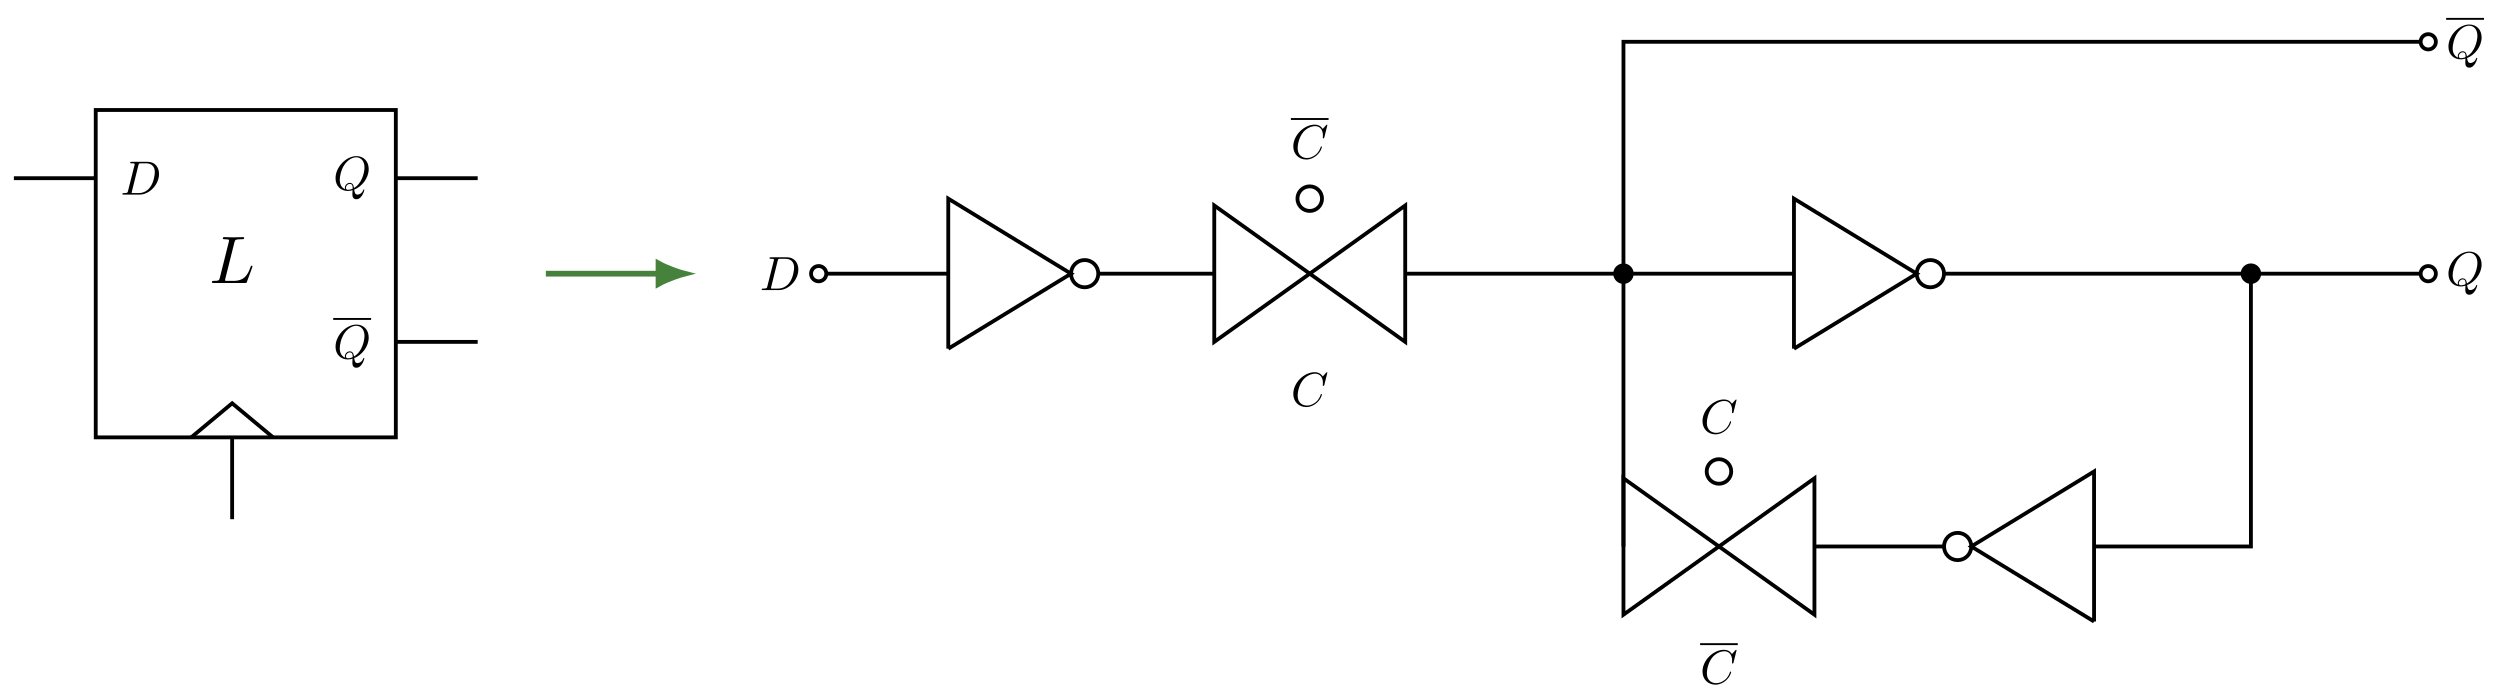
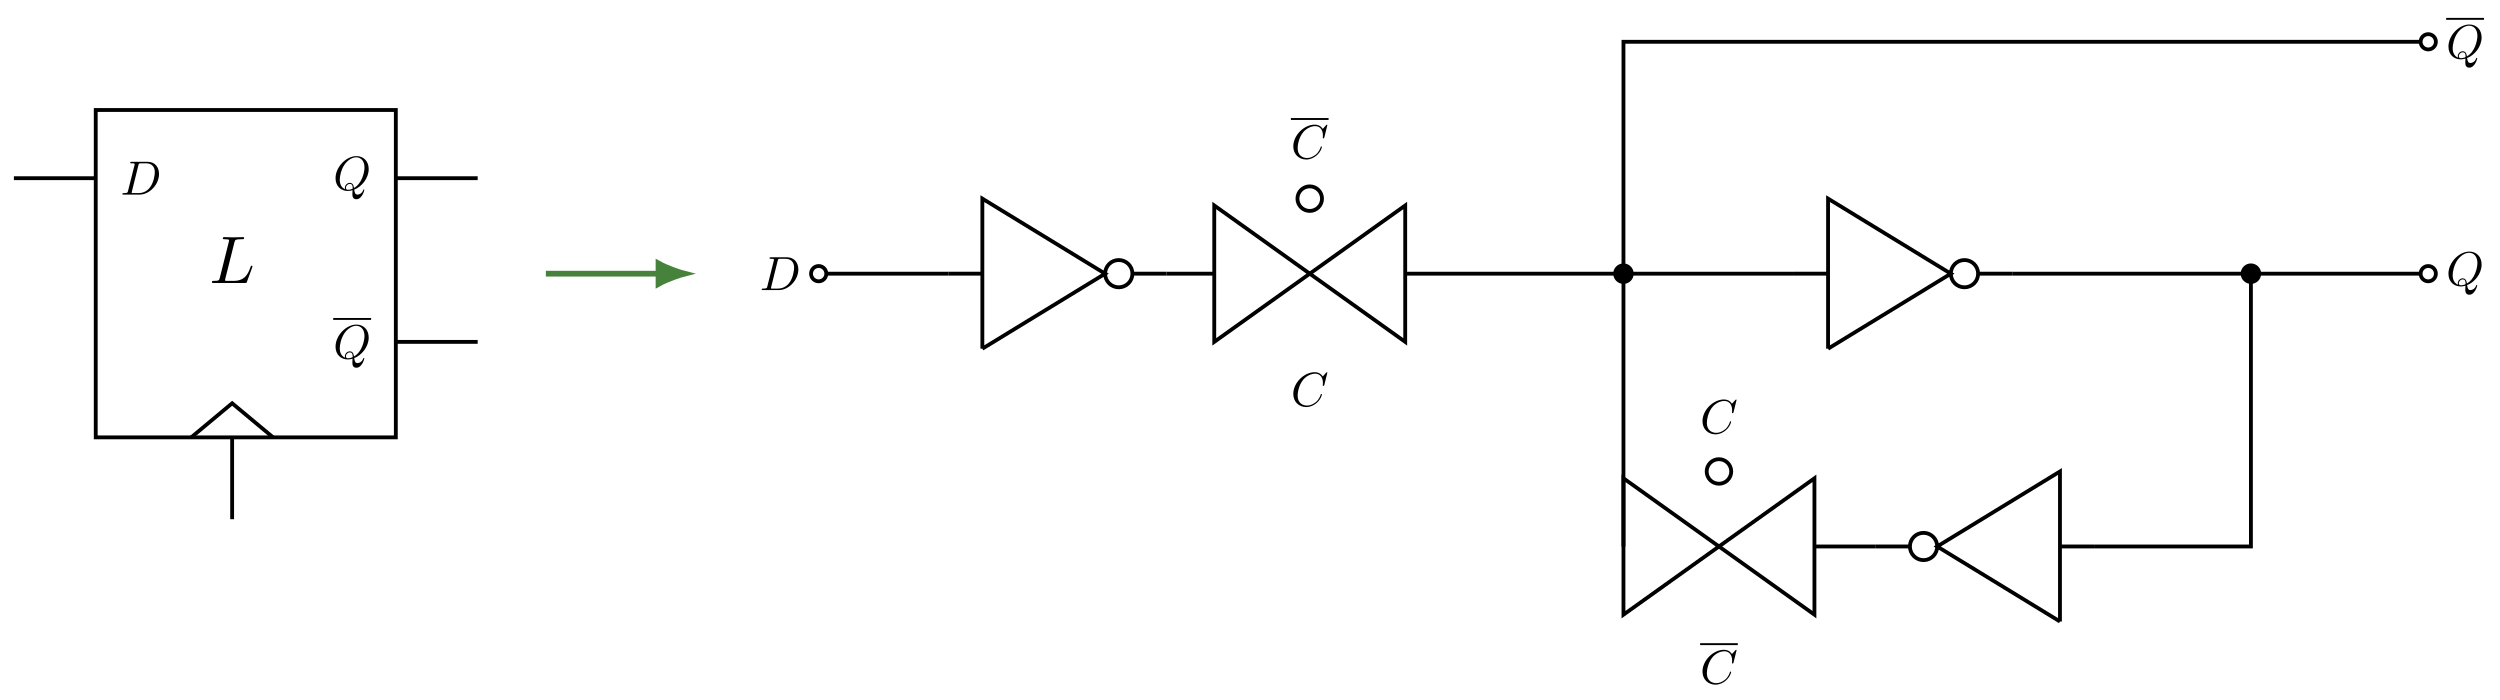
<svg xmlns="http://www.w3.org/2000/svg" xmlns:xlink="http://www.w3.org/1999/xlink" width="519.536pt" height="145.386pt" viewBox="0 0 519.536 145.386">
  <defs>
    <g>
      <g id="glyph-0-0">
        <path d="M 1.578 -0.781 C 1.484 -0.391 1.469 -0.312 0.672 -0.312 C 0.516 -0.312 0.406 -0.312 0.406 -0.125 C 0.406 0 0.484 0 0.672 0 L 3.984 0 C 6.047 0 8.016 -2.109 8.016 -4.281 C 8.016 -5.688 7.172 -6.812 5.672 -6.812 L 2.328 -6.812 C 2.141 -6.812 2.031 -6.812 2.031 -6.625 C 2.031 -6.5 2.109 -6.5 2.312 -6.5 C 2.438 -6.5 2.625 -6.484 2.734 -6.484 C 2.906 -6.453 2.953 -6.438 2.953 -6.312 C 2.953 -6.281 2.953 -6.25 2.922 -6.125 Z M 3.734 -6.125 C 3.828 -6.469 3.844 -6.5 4.281 -6.5 L 5.344 -6.5 C 6.312 -6.5 7.141 -5.969 7.141 -4.656 C 7.141 -4.172 6.953 -2.531 6.094 -1.438 C 5.812 -1.062 5.031 -0.312 3.797 -0.312 L 2.672 -0.312 C 2.531 -0.312 2.516 -0.312 2.453 -0.312 C 2.359 -0.328 2.328 -0.344 2.328 -0.422 C 2.328 -0.453 2.328 -0.469 2.375 -0.641 Z M 3.734 -6.125 " />
      </g>
      <g id="glyph-0-1">
        <path d="M 4.359 -0.062 C 5.906 -0.641 7.375 -2.422 7.375 -4.344 C 7.375 -5.953 6.312 -7.031 4.828 -7.031 C 2.688 -7.031 0.484 -4.766 0.484 -2.438 C 0.484 -0.781 1.609 0.219 3.047 0.219 C 3.297 0.219 3.625 0.172 4.016 0.062 C 3.984 0.688 3.984 0.703 3.984 0.844 C 3.984 1.156 3.984 1.938 4.812 1.938 C 5.984 1.938 6.469 0.109 6.469 0 C 6.469 -0.062 6.406 -0.094 6.359 -0.094 C 6.281 -0.094 6.266 -0.047 6.234 0.016 C 6 0.719 5.422 0.969 5.078 0.969 C 4.609 0.969 4.469 0.703 4.359 -0.062 Z M 2.484 -0.141 C 1.703 -0.453 1.359 -1.219 1.359 -2.125 C 1.359 -2.812 1.625 -4.234 2.375 -5.297 C 3.109 -6.312 4.047 -6.781 4.781 -6.781 C 5.766 -6.781 6.5 -6 6.5 -4.672 C 6.5 -3.672 5.984 -1.328 4.312 -0.406 C 4.266 -0.75 4.172 -1.469 3.438 -1.469 C 2.906 -1.469 2.422 -0.984 2.422 -0.453 C 2.422 -0.266 2.484 -0.156 2.484 -0.141 Z M 3.094 -0.031 C 2.953 -0.031 2.641 -0.031 2.641 -0.453 C 2.641 -0.859 3.016 -1.25 3.438 -1.25 C 3.859 -1.25 4.047 -1.016 4.047 -0.406 C 4.047 -0.266 4.031 -0.25 3.938 -0.203 C 3.672 -0.094 3.375 -0.031 3.094 -0.031 Z M 3.094 -0.031 " />
      </g>
      <g id="glyph-0-2">
        <path d="M 7.578 -6.922 C 7.578 -6.953 7.562 -7.031 7.469 -7.031 C 7.438 -7.031 7.422 -7.016 7.312 -6.906 L 6.625 -6.141 C 6.531 -6.281 6.078 -7.031 4.969 -7.031 C 2.734 -7.031 0.5 -4.828 0.5 -2.516 C 0.5 -0.875 1.672 0.219 3.203 0.219 C 4.062 0.219 4.828 -0.172 5.359 -0.641 C 6.281 -1.453 6.453 -2.359 6.453 -2.391 C 6.453 -2.5 6.344 -2.5 6.328 -2.5 C 6.266 -2.5 6.219 -2.469 6.203 -2.391 C 6.109 -2.109 5.875 -1.391 5.188 -0.812 C 4.5 -0.266 3.875 -0.094 3.359 -0.094 C 2.469 -0.094 1.406 -0.609 1.406 -2.156 C 1.406 -2.734 1.609 -4.344 2.609 -5.516 C 3.219 -6.219 4.156 -6.719 5.047 -6.719 C 6.062 -6.719 6.656 -5.953 6.656 -4.797 C 6.656 -4.391 6.625 -4.391 6.625 -4.281 C 6.625 -4.188 6.734 -4.188 6.766 -4.188 C 6.891 -4.188 6.891 -4.203 6.953 -4.391 Z M 7.578 -6.922 " />
      </g>
      <g id="glyph-1-0">
        <path d="M 5.219 -8.438 C 5.344 -8.938 5.391 -9.094 6.703 -9.094 C 7.109 -9.094 7.234 -9.094 7.234 -9.359 C 7.234 -9.531 7.078 -9.531 7 -9.531 C 6.547 -9.531 5.406 -9.484 4.938 -9.484 C 4.516 -9.484 3.5 -9.531 3.078 -9.531 C 2.984 -9.531 2.812 -9.531 2.812 -9.25 C 2.812 -9.094 2.938 -9.094 3.203 -9.094 C 3.234 -9.094 3.5 -9.094 3.734 -9.062 C 3.984 -9.047 4.109 -9.031 4.109 -8.844 C 4.109 -8.797 4.109 -8.75 4.062 -8.578 L 2.188 -1.094 C 2.047 -0.547 2.016 -0.438 0.922 -0.438 C 0.688 -0.438 0.547 -0.438 0.547 -0.156 C 0.547 0 0.672 0 0.922 0 L 7.375 0 C 7.719 0 7.734 0 7.812 -0.234 L 8.922 -3.25 C 8.969 -3.406 8.969 -3.438 8.969 -3.453 C 8.969 -3.5 8.938 -3.594 8.797 -3.594 C 8.672 -3.594 8.672 -3.531 8.562 -3.312 C 8.094 -2.016 7.484 -0.438 5.062 -0.438 L 3.75 -0.438 C 3.562 -0.438 3.531 -0.438 3.453 -0.453 C 3.312 -0.453 3.266 -0.469 3.266 -0.594 C 3.266 -0.625 3.266 -0.656 3.328 -0.906 Z M 5.219 -8.438 " />
      </g>
    </g>
  </defs>
  <path fill="none" stroke-width="0.797" stroke-linecap="butt" stroke-linejoin="miter" stroke="rgb(0%, 0%, 0%)" stroke-opacity="1" stroke-miterlimit="10" d="M -150.238 283.467 L -150.238 351.499 L -87.875 351.499 L -87.875 283.467 Z M -150.238 283.467 " transform="matrix(1, 0, 0, -1, 170.133, 374.358)" />
  <g fill="rgb(0%, 0%, 0%)" fill-opacity="1">
    <use xlink:href="#glyph-0-0" x="25.033" y="40.439" />
  </g>
  <g fill="rgb(0%, 0%, 0%)" fill-opacity="1">
    <use xlink:href="#glyph-0-1" x="69.247" y="39.471" />
  </g>
  <path fill="none" stroke-width="0.398" stroke-linecap="butt" stroke-linejoin="miter" stroke="rgb(0%, 0%, 0%)" stroke-opacity="1" stroke-miterlimit="10" d="M -0.001 -0.001 L 7.874 -0.001 " transform="matrix(1, 0, 0, -1, 69.247, 66.28)" />
  <g fill="rgb(0%, 0%, 0%)" fill-opacity="1">
    <use xlink:href="#glyph-0-1" x="69.247" y="74.483" />
  </g>
  <g fill="rgb(0%, 0%, 0%)" fill-opacity="1">
    <use xlink:href="#glyph-1-0" x="43.497" y="58.808" />
  </g>
  <path fill="none" stroke-width="0.797" stroke-linecap="butt" stroke-linejoin="miter" stroke="rgb(0%, 0%, 0%)" stroke-opacity="1" stroke-miterlimit="10" d="M -130.395 283.467 L -121.891 290.553 L -113.387 283.467 " transform="matrix(1, 0, 0, -1, 170.133, 374.358)" />
  <path fill="none" stroke-width="0.797" stroke-linecap="butt" stroke-linejoin="miter" stroke="rgb(0%, 0%, 0%)" stroke-opacity="1" stroke-miterlimit="10" d="M -121.891 283.467 L -121.891 266.46 " transform="matrix(1, 0, 0, -1, 170.133, 374.358)" />
  <path fill="none" stroke-width="0.797" stroke-linecap="butt" stroke-linejoin="miter" stroke="rgb(0%, 0%, 0%)" stroke-opacity="1" stroke-miterlimit="10" d="M -167.246 337.327 L -150.238 337.327 " transform="matrix(1, 0, 0, -1, 170.133, 374.358)" />
  <path fill="none" stroke-width="0.797" stroke-linecap="butt" stroke-linejoin="miter" stroke="rgb(0%, 0%, 0%)" stroke-opacity="1" stroke-miterlimit="10" d="M -87.875 337.327 L -70.867 337.327 " transform="matrix(1, 0, 0, -1, 170.133, 374.358)" />
  <path fill="none" stroke-width="0.797" stroke-linecap="butt" stroke-linejoin="miter" stroke="rgb(0%, 0%, 0%)" stroke-opacity="1" stroke-miterlimit="10" d="M -87.875 303.311 L -70.867 303.311 " transform="matrix(1, 0, 0, -1, 170.133, 374.358)" />
  <path fill="none" stroke-width="1.196" stroke-linecap="butt" stroke-linejoin="miter" stroke="rgb(27.451%, 50.98%, 23.528%)" stroke-opacity="1" stroke-miterlimit="10" d="M -56.696 317.483 L -33.281 317.483 " transform="matrix(1, 0, 0, -1, 170.133, 374.358)" />
  <path fill-rule="nonzero" fill="rgb(27.451%, 50.98%, 23.528%)" fill-opacity="1" stroke-width="1.196" stroke-linecap="butt" stroke-linejoin="miter" stroke="rgb(27.451%, 50.98%, 23.528%)" stroke-opacity="1" stroke-miterlimit="10" d="M 5.306 -0.001 C 4.654 0.163 1.791 1.089 0.001 2.096 L 0.001 -2.099 C 1.791 -1.091 4.654 -0.165 5.306 -0.001 Z M 5.306 -0.001 " transform="matrix(1, 0, 0, -1, 136.8501, 56.87382)" />
-   <path fill="none" stroke-width="0.797" stroke-linecap="butt" stroke-linejoin="miter" stroke="rgb(0%, 0%, 0%)" stroke-opacity="1" stroke-miterlimit="10" d="M 26.93 301.893 L 26.93 333.077 L 52.441 317.483 L 26.93 301.893 M 58.109 317.483 C 58.109 319.049 56.844 320.319 55.277 320.319 C 53.711 320.319 52.441 319.049 52.441 317.483 C 52.441 315.917 53.711 314.651 55.277 314.651 C 56.844 314.651 58.109 315.917 58.109 317.483 Z M 58.109 317.483 " transform="matrix(1, 0, 0, -1, 170.133, 374.358)" />
+   <path fill="none" stroke-width="0.797" stroke-linecap="butt" stroke-linejoin="miter" stroke="rgb(0%, 0%, 0%)" stroke-opacity="1" stroke-miterlimit="10" d="M 26.93 317.483 L 34.015 317.483 M 34.015 301.893 L 34.015 333.077 L 59.527 317.483 L 34.015 301.893 M 65.199 317.483 C 65.199 319.049 63.929 320.319 62.363 320.319 C 60.797 320.319 59.527 319.049 59.527 317.483 C 59.527 315.917 60.797 314.651 62.363 314.651 C 63.929 314.651 65.199 315.917 65.199 317.483 Z M 65.199 317.483 L 72.285 317.483 " transform="matrix(1, 0, 0, -1, 170.133, 374.358)" />
  <path fill="none" stroke-width="0.797" stroke-linecap="butt" stroke-linejoin="miter" stroke="rgb(0%, 0%, 0%)" stroke-opacity="1" stroke-miterlimit="10" d="M -0 317.483 L 13.465 317.483 M 13.465 317.483 L 26.93 317.483 " transform="matrix(1, 0, 0, -1, 170.133, 374.358)" />
  <g fill="rgb(0%, 0%, 0%)" fill-opacity="1">
    <use xlink:href="#glyph-0-0" x="157.889" y="60.282" />
  </g>
  <path fill-rule="nonzero" fill="rgb(100%, 100%, 100%)" fill-opacity="1" stroke-width="0.797" stroke-linecap="butt" stroke-linejoin="miter" stroke="rgb(0%, 0%, 0%)" stroke-opacity="1" stroke-miterlimit="10" d="M 1.586 317.483 C 1.586 318.362 0.875 319.073 -0 319.073 C -0.875 319.073 -1.586 318.362 -1.586 317.483 C -1.586 316.608 -0.875 315.897 -0 315.897 C 0.875 315.897 1.586 316.608 1.586 317.483 Z M 1.586 317.483 " transform="matrix(1, 0, 0, -1, 170.133, 374.358)" />
  <path fill="none" stroke-width="0.797" stroke-linecap="butt" stroke-linejoin="miter" stroke="rgb(0%, 0%, 0%)" stroke-opacity="1" stroke-miterlimit="10" d="M 82.207 331.659 L 82.207 303.311 L 102.051 317.483 Z M 82.207 331.659 " transform="matrix(1, 0, 0, -1, 170.133, 374.358)" />
  <path fill="none" stroke-width="0.797" stroke-linecap="butt" stroke-linejoin="miter" stroke="rgb(0%, 0%, 0%)" stroke-opacity="1" stroke-miterlimit="10" d="M 121.89 331.659 L 121.89 303.311 L 102.051 317.483 Z M 121.89 331.659 " transform="matrix(1, 0, 0, -1, 170.133, 374.358)" />
  <path fill="none" stroke-width="0.797" stroke-linecap="butt" stroke-linejoin="miter" stroke="rgb(0%, 0%, 0%)" stroke-opacity="1" stroke-miterlimit="10" d="M 104.601 333.077 C 104.601 334.483 103.457 335.628 102.051 335.628 C 100.64 335.628 99.496 334.483 99.496 333.077 C 99.496 331.667 100.64 330.522 102.051 330.522 C 103.457 330.522 104.601 331.667 104.601 333.077 Z M 104.601 333.077 " transform="matrix(1, 0, 0, -1, 170.133, 374.358)" />
  <path fill="none" stroke-width="0.398" stroke-linecap="butt" stroke-linejoin="miter" stroke="rgb(0%, 0%, 0%)" stroke-opacity="1" stroke-miterlimit="10" d="M 0.002 -0.001 L 7.834 -0.001 " transform="matrix(1, 0, 0, -1, 268.264, 24.729)" />
  <g fill="rgb(0%, 0%, 0%)" fill-opacity="1">
    <use xlink:href="#glyph-0-2" x="268.264" y="32.932" />
  </g>
  <g fill="rgb(0%, 0%, 0%)" fill-opacity="1">
    <use xlink:href="#glyph-0-2" x="268.264" y="84.376" />
  </g>
-   <path fill="none" stroke-width="0.797" stroke-linecap="butt" stroke-linejoin="miter" stroke="rgb(0%, 0%, 0%)" stroke-opacity="1" stroke-miterlimit="10" d="M 58.109 317.483 L 82.207 317.483 " transform="matrix(1, 0, 0, -1, 170.133, 374.358)" />
+   <path fill="none" stroke-width="0.797" stroke-linecap="butt" stroke-linejoin="miter" stroke="rgb(0%, 0%, 0%)" stroke-opacity="1" stroke-miterlimit="10" d="M 72.285 317.483 L 82.207 317.483 " transform="matrix(1, 0, 0, -1, 170.133, 374.358)" />
  <path fill="none" stroke-width="0.797" stroke-linecap="butt" stroke-linejoin="miter" stroke="rgb(0%, 0%, 0%)" stroke-opacity="1" stroke-miterlimit="10" d="M 121.89 317.483 L 167.246 317.483 " transform="matrix(1, 0, 0, -1, 170.133, 374.358)" />
  <path fill-rule="nonzero" fill="rgb(0%, 0%, 0%)" fill-opacity="1" d="M 339.504 56.875 C 339.504 55.699 338.555 54.746 337.379 54.746 C 336.203 54.746 335.254 55.699 335.254 56.875 C 335.254 58.047 336.203 59 337.379 59 C 338.555 59 339.504 58.047 339.504 56.875 Z M 339.504 56.875 " />
  <path fill="none" stroke-width="0.797" stroke-linecap="butt" stroke-linejoin="miter" stroke="rgb(0%, 0%, 0%)" stroke-opacity="1" stroke-miterlimit="10" d="M 167.246 317.483 L 167.246 365.674 L 328.824 365.674 M 328.824 365.674 L 334.492 365.674 " transform="matrix(1, 0, 0, -1, 170.133, 374.358)" />
  <path fill-rule="nonzero" fill="rgb(100%, 100%, 100%)" fill-opacity="1" stroke-width="0.797" stroke-linecap="butt" stroke-linejoin="miter" stroke="rgb(0%, 0%, 0%)" stroke-opacity="1" stroke-miterlimit="10" d="M 336.078 365.674 C 336.078 366.549 335.367 367.26 334.492 367.26 C 333.617 367.26 332.906 366.549 332.906 365.674 C 332.906 364.796 333.617 364.085 334.492 364.085 C 335.367 364.085 336.078 364.796 336.078 365.674 Z M 336.078 365.674 " transform="matrix(1, 0, 0, -1, 170.133, 374.358)" />
  <path fill="none" stroke-width="0.398" stroke-linecap="butt" stroke-linejoin="miter" stroke="rgb(0%, 0%, 0%)" stroke-opacity="1" stroke-miterlimit="10" d="M -0 0 L 7.875 0 " transform="matrix(1, 0, 0, -1, 508.34, 3.918)" />
  <g fill="rgb(0%, 0%, 0%)" fill-opacity="1">
    <use xlink:href="#glyph-0-1" x="508.34" y="12.121" />
  </g>
-   <path fill="none" stroke-width="0.797" stroke-linecap="butt" stroke-linejoin="miter" stroke="rgb(0%, 0%, 0%)" stroke-opacity="1" stroke-miterlimit="10" d="M 202.679 301.893 L 202.679 333.077 L 228.191 317.483 L 202.679 301.893 M 233.863 317.483 C 233.863 319.049 232.594 320.319 231.027 320.319 C 229.461 320.319 228.191 319.049 228.191 317.483 C 228.191 315.917 229.461 314.651 231.027 314.651 C 232.594 314.651 233.863 315.917 233.863 317.483 Z M 233.863 317.483 " transform="matrix(1, 0, 0, -1, 170.133, 374.358)" />
+   <path fill="none" stroke-width="0.797" stroke-linecap="butt" stroke-linejoin="miter" stroke="rgb(0%, 0%, 0%)" stroke-opacity="1" stroke-miterlimit="10" d="M 202.679 317.483 L 209.765 317.483 M 209.765 301.893 L 209.765 333.077 L 235.277 317.483 L 209.765 301.893 M 240.949 317.483 C 240.949 319.049 239.679 320.319 238.113 320.319 C 236.547 320.319 235.277 319.049 235.277 317.483 C 235.277 315.917 236.547 314.651 238.113 314.651 C 239.679 314.651 240.949 315.917 240.949 317.483 Z M 240.949 317.483 L 248.035 317.483 " transform="matrix(1, 0, 0, -1, 170.133, 374.358)" />
  <path fill="none" stroke-width="0.797" stroke-linecap="butt" stroke-linejoin="miter" stroke="rgb(0%, 0%, 0%)" stroke-opacity="1" stroke-miterlimit="10" d="M 167.246 317.483 L 202.679 317.483 " transform="matrix(1, 0, 0, -1, 170.133, 374.358)" />
-   <path fill="none" stroke-width="0.797" stroke-linecap="butt" stroke-linejoin="miter" stroke="rgb(0%, 0%, 0%)" stroke-opacity="1" stroke-miterlimit="10" d="M 233.863 317.483 L 328.824 317.483 M 328.824 317.483 L 334.492 317.483 " transform="matrix(1, 0, 0, -1, 170.133, 374.358)" />
+   <path fill="none" stroke-width="0.797" stroke-linecap="butt" stroke-linejoin="miter" stroke="rgb(0%, 0%, 0%)" stroke-opacity="1" stroke-miterlimit="10" d="M 248.035 317.483 L 328.824 317.483 M 328.824 317.483 L 334.492 317.483 " transform="matrix(1, 0, 0, -1, 170.133, 374.358)" />
  <path fill-rule="nonzero" fill="rgb(100%, 100%, 100%)" fill-opacity="1" stroke-width="0.797" stroke-linecap="butt" stroke-linejoin="miter" stroke="rgb(0%, 0%, 0%)" stroke-opacity="1" stroke-miterlimit="10" d="M 336.078 317.483 C 336.078 318.362 335.367 319.073 334.492 319.073 C 333.617 319.073 332.906 318.362 332.906 317.483 C 332.906 316.608 333.617 315.897 334.492 315.897 C 335.367 315.897 336.078 316.608 336.078 317.483 Z M 336.078 317.483 " transform="matrix(1, 0, 0, -1, 170.133, 374.358)" />
  <g fill="rgb(0%, 0%, 0%)" fill-opacity="1">
    <use xlink:href="#glyph-0-1" x="508.34" y="59.313" />
  </g>
-   <path fill="none" stroke-width="0.797" stroke-linecap="butt" stroke-linejoin="miter" stroke="rgb(0%, 0%, 0%)" stroke-opacity="1" stroke-miterlimit="10" d="M 265.043 245.198 L 265.043 276.381 L 239.531 260.792 L 265.043 245.198 M 239.531 260.792 C 239.531 262.358 238.262 263.624 236.695 263.624 C 235.129 263.624 233.863 262.358 233.863 260.792 C 233.863 259.225 235.129 257.956 236.695 257.956 C 238.262 257.956 239.531 259.225 239.531 260.792 Z M 239.531 260.792 " transform="matrix(1, 0, 0, -1, 170.133, 374.358)" />
+   <path fill="none" stroke-width="0.797" stroke-linecap="butt" stroke-linejoin="miter" stroke="rgb(0%, 0%, 0%)" stroke-opacity="1" stroke-miterlimit="10" d="M 265.043 260.792 L 257.957 260.792 M 257.957 245.198 L 257.957 276.381 L 232.445 260.792 L 257.957 245.198 M 232.445 260.792 C 232.445 262.358 231.176 263.624 229.609 263.624 C 228.043 263.624 226.773 262.358 226.773 260.792 C 226.773 259.225 228.043 257.956 229.609 257.956 C 231.176 257.956 232.445 259.225 232.445 260.792 Z M 226.773 260.792 L 219.687 260.792 " transform="matrix(1, 0, 0, -1, 170.133, 374.358)" />
  <path fill-rule="nonzero" fill="rgb(0%, 0%, 0%)" fill-opacity="1" d="M 469.902 56.875 C 469.902 55.699 468.949 54.746 467.773 54.746 C 466.602 54.746 465.648 55.699 465.648 56.875 C 465.648 58.047 466.602 59 467.773 59 C 468.949 59 469.902 58.047 469.902 56.875 Z M 469.902 56.875 " />
  <path fill="none" stroke-width="0.797" stroke-linecap="butt" stroke-linejoin="miter" stroke="rgb(0%, 0%, 0%)" stroke-opacity="1" stroke-miterlimit="10" d="M 297.64 317.483 L 297.64 260.792 L 265.043 260.792 " transform="matrix(1, 0, 0, -1, 170.133, 374.358)" />
-   <path fill="none" stroke-width="0.797" stroke-linecap="butt" stroke-linejoin="miter" stroke="rgb(0%, 0%, 0%)" stroke-opacity="1" stroke-miterlimit="10" d="M 233.863 260.792 L 206.933 260.792 " transform="matrix(1, 0, 0, -1, 170.133, 374.358)" />
+   <path fill="none" stroke-width="0.797" stroke-linecap="butt" stroke-linejoin="miter" stroke="rgb(0%, 0%, 0%)" stroke-opacity="1" stroke-miterlimit="10" d="M 219.687 260.792 L 206.933 260.792 " transform="matrix(1, 0, 0, -1, 170.133, 374.358)" />
  <path fill="none" stroke-width="0.797" stroke-linecap="butt" stroke-linejoin="miter" stroke="rgb(0%, 0%, 0%)" stroke-opacity="1" stroke-miterlimit="10" d="M 206.933 274.963 L 206.933 246.616 L 187.09 260.792 Z M 206.933 274.963 " transform="matrix(1, 0, 0, -1, 170.133, 374.358)" />
  <path fill="none" stroke-width="0.797" stroke-linecap="butt" stroke-linejoin="miter" stroke="rgb(0%, 0%, 0%)" stroke-opacity="1" stroke-miterlimit="10" d="M 167.246 274.963 L 167.246 246.616 L 187.09 260.792 Z M 167.246 274.963 " transform="matrix(1, 0, 0, -1, 170.133, 374.358)" />
  <path fill="none" stroke-width="0.797" stroke-linecap="butt" stroke-linejoin="miter" stroke="rgb(0%, 0%, 0%)" stroke-opacity="1" stroke-miterlimit="10" d="M 189.64 276.381 C 189.64 277.792 188.5 278.932 187.09 278.932 C 185.679 278.932 184.539 277.792 184.539 276.381 C 184.539 274.971 185.679 273.831 187.09 273.831 C 188.5 273.831 189.64 274.971 189.64 276.381 Z M 189.64 276.381 " transform="matrix(1, 0, 0, -1, 170.133, 374.358)" />
  <g fill="rgb(0%, 0%, 0%)" fill-opacity="1">
    <use xlink:href="#glyph-0-2" x="353.303" y="90.046" />
  </g>
  <path fill="none" stroke-width="0.398" stroke-linecap="butt" stroke-linejoin="miter" stroke="rgb(0%, 0%, 0%)" stroke-opacity="1" stroke-miterlimit="10" d="M 0.002 -0 L 7.834 -0 " transform="matrix(1, 0, 0, -1, 353.303, 133.863)" />
  <g fill="rgb(0%, 0%, 0%)" fill-opacity="1">
    <use xlink:href="#glyph-0-2" x="353.303" y="142.066" />
  </g>
  <path fill="none" stroke-width="0.797" stroke-linecap="butt" stroke-linejoin="miter" stroke="rgb(0%, 0%, 0%)" stroke-opacity="1" stroke-miterlimit="10" d="M 167.246 260.792 L 167.246 317.483 " transform="matrix(1, 0, 0, -1, 170.133, 374.358)" />
</svg>
